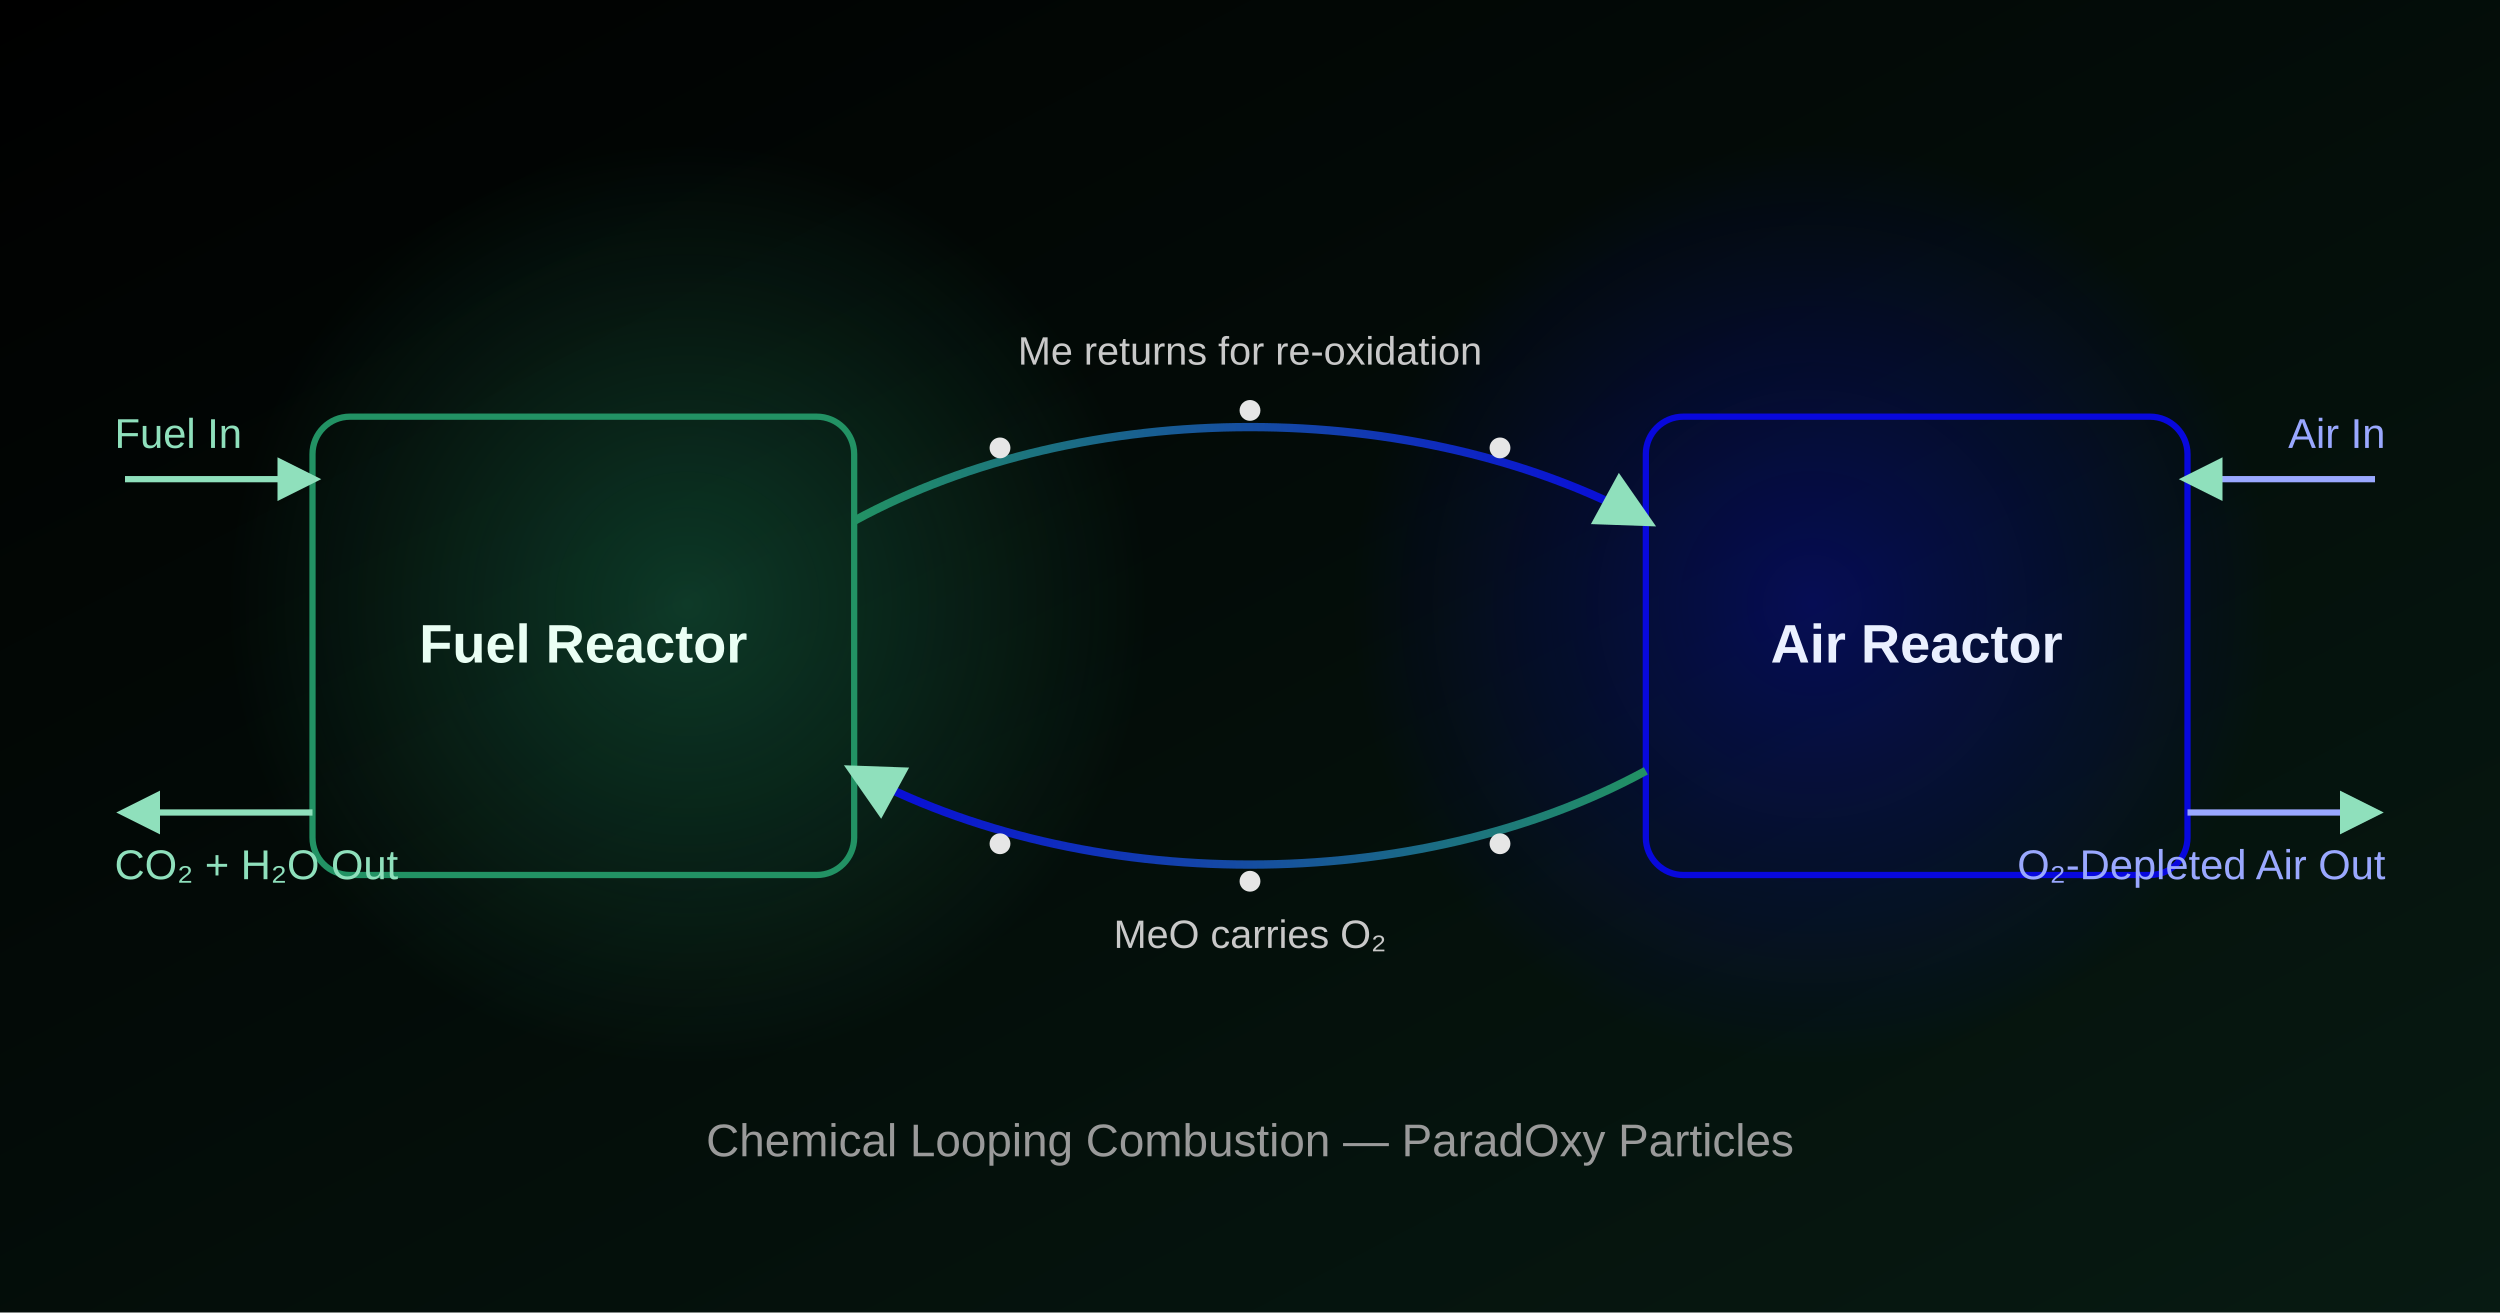
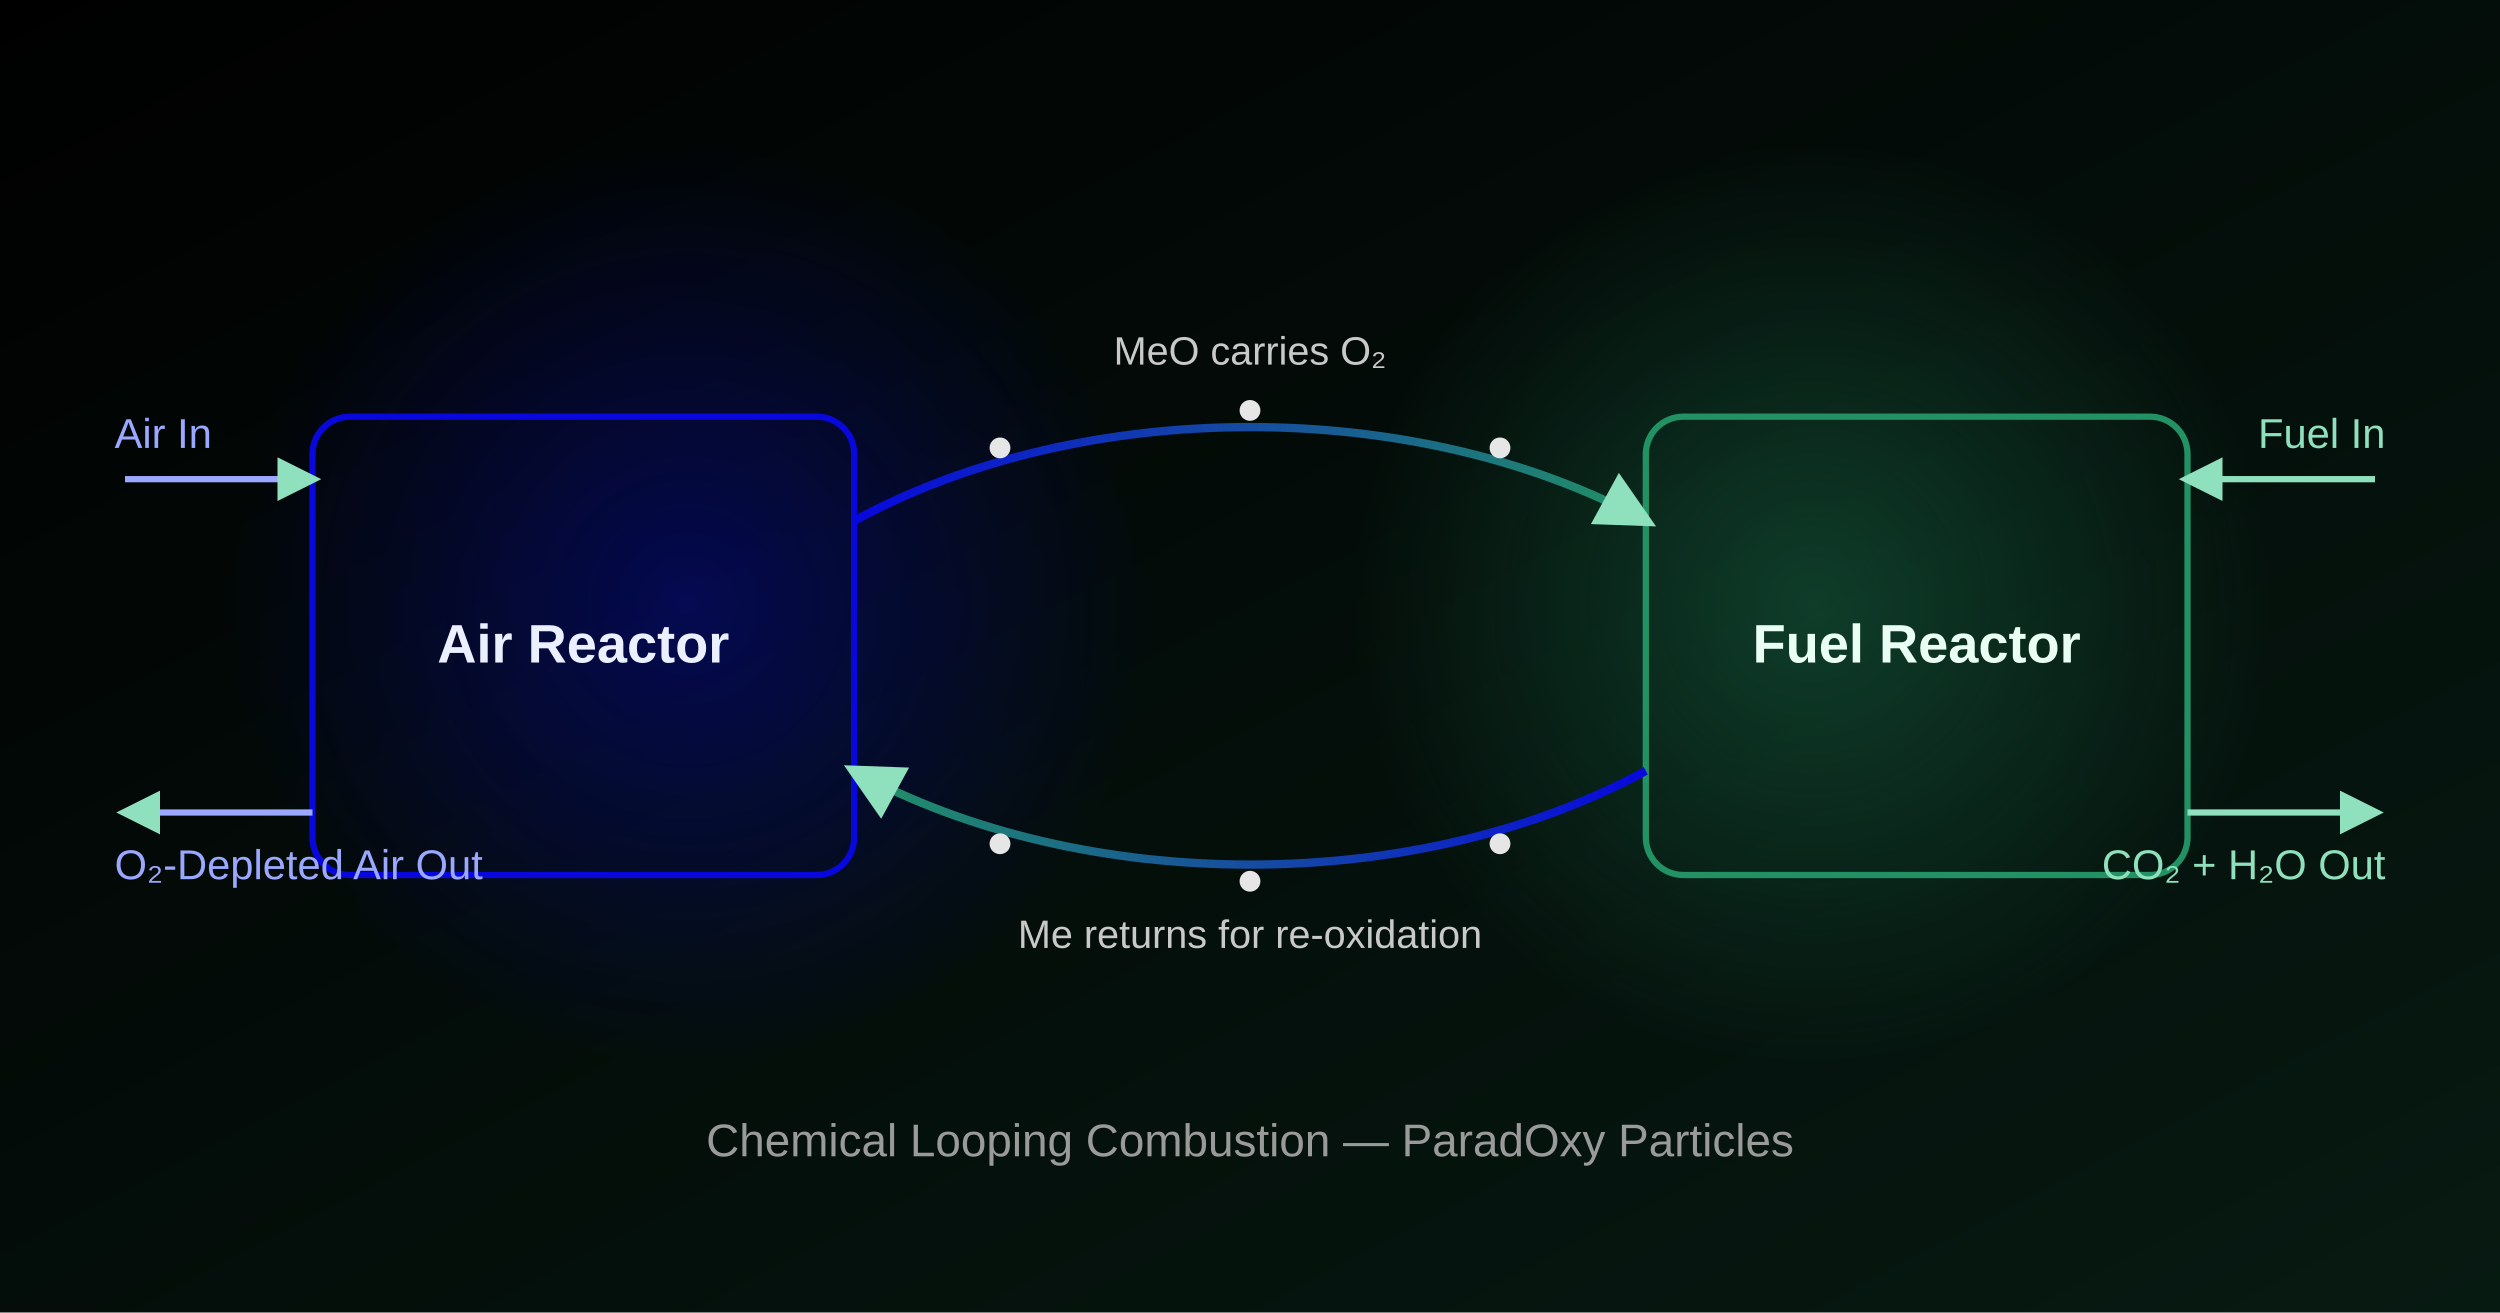
<svg xmlns="http://www.w3.org/2000/svg" viewBox="0 0 1200 630" width="1200" height="630">
  <defs>
    <linearGradient id="bg1" x1="0%" y1="0%" x2="100%" y2="100%">
      <stop offset="0%" stop-color="#000000" />
      <stop offset="100%" stop-color="#071a12" />
    </linearGradient>
    <linearGradient id="carrier1" x1="0%" y1="0%" x2="100%" y2="0%">
      <stop offset="0%" stop-color="#229264" />
      <stop offset="100%" stop-color="#0808DD" />
    </linearGradient>
    <linearGradient id="carrier1r" x1="0%" y1="0%" x2="100%" y2="0%">
      <stop offset="0%" stop-color="#0808DD" />
      <stop offset="100%" stop-color="#229264" />
    </linearGradient>
    <radialGradient id="glow1" cx="50%" cy="50%" r="50%">
      <stop offset="0%" stop-color="#229264" stop-opacity="0.35" />
      <stop offset="100%" stop-color="#229264" stop-opacity="0" />
    </radialGradient>
    <radialGradient id="glow2" cx="50%" cy="50%" r="50%">
      <stop offset="0%" stop-color="#0808DD" stop-opacity="0.35" />
      <stop offset="100%" stop-color="#0808DD" stop-opacity="0" />
    </radialGradient>
    <marker id="arrow1" viewBox="0 0 10 10" refX="8" refY="5" markerWidth="7" markerHeight="7" orient="auto-start-reverse">
      <path d="M0,0 L10,5 L0,10 z" fill="#8fe0bc" />
    </marker>
  </defs>
  <rect width="1200" height="630" fill="url(#bg1)" />
-   <circle cx="330" cy="290" r="220" fill="url(#glow1)" />
-   <circle cx="870" cy="290" r="220" fill="url(#glow2)" />
-   <rect x="150" y="200" width="260" height="220" rx="18" fill="none" stroke="#229264" stroke-width="3" />
-   <text x="280" y="318" text-anchor="middle" font-family="Arial, sans-serif" font-size="26" font-weight="700" fill="#eafff4">Fuel Reactor</text>
-   <rect x="790" y="200" width="260" height="220" rx="18" fill="none" stroke="#0808DD" stroke-width="3" />
-   <text x="920" y="318" text-anchor="middle" font-family="Arial, sans-serif" font-size="26" font-weight="700" fill="#eaf0ff">Air Reactor</text>
-   <line x1="60" y1="230" x2="150" y2="230" stroke="#8fe0bc" stroke-width="3" marker-end="url(#arrow1)" />
-   <text x="55" y="215" text-anchor="start" font-family="Arial, sans-serif" font-size="20" fill="#8fe0bc">Fuel In</text>
-   <line x1="150" y1="390" x2="60" y2="390" stroke="#8fe0bc" stroke-width="3" marker-end="url(#arrow1)" />
-   <text x="55" y="422" text-anchor="start" font-family="Arial, sans-serif" font-size="20" fill="#8fe0bc">CO₂ + H₂O Out</text>
-   <line x1="1140" y1="230" x2="1050" y2="230" stroke="#9aa8ff" stroke-width="3" marker-end="url(#arrow1)" />
-   <text x="1145" y="215" text-anchor="end" font-family="Arial, sans-serif" font-size="20" fill="#9aa8ff">Air In</text>
-   <line x1="1050" y1="390" x2="1140" y2="390" stroke="#9aa8ff" stroke-width="3" marker-end="url(#arrow1)" />
-   <text x="1145" y="422" text-anchor="end" font-family="Arial, sans-serif" font-size="20" fill="#9aa8ff">O₂-Depleted Air Out</text>
-   <path d="M 410 250 C 520 190, 680 190, 790 250" fill="none" stroke="url(#carrier1)" stroke-width="4" marker-end="url(#arrow1)" />
-   <path d="M 790 370 C 680 430, 520 430, 410 370" fill="none" stroke="url(#carrier1r)" stroke-width="4" marker-end="url(#arrow1)" />
-   <text x="600" y="175" text-anchor="middle" font-family="Arial, sans-serif" font-size="19" fill="#c9c9c9">Me returns for re-oxidation</text>
-   <text x="600" y="455" text-anchor="middle" font-family="Arial, sans-serif" font-size="19" fill="#c9c9c9">MeO carries O₂</text>
+   <circle cx="330" cy="290" r="220" fill="url(#glow2)" />
+   <circle cx="870" cy="290" r="220" fill="url(#glow1)" />
+   <rect x="150" y="200" width="260" height="220" rx="18" fill="none" stroke="#0808DD" stroke-width="3" />
+   <text x="280" y="318" text-anchor="middle" font-family="Arial, sans-serif" font-size="26" font-weight="700" fill="#eaf0ff">Air Reactor</text>
+   <rect x="790" y="200" width="260" height="220" rx="18" fill="none" stroke="#229264" stroke-width="3" />
+   <text x="920" y="318" text-anchor="middle" font-family="Arial, sans-serif" font-size="26" font-weight="700" fill="#eafff4">Fuel Reactor</text>
+   <line x1="60" y1="230" x2="150" y2="230" stroke="#9aa8ff" stroke-width="3" marker-end="url(#arrow1)" />
+   <text x="55" y="215" text-anchor="start" font-family="Arial, sans-serif" font-size="20" fill="#9aa8ff">Air In</text>
+   <line x1="150" y1="390" x2="60" y2="390" stroke="#9aa8ff" stroke-width="3" marker-end="url(#arrow1)" />
+   <text x="55" y="422" text-anchor="start" font-family="Arial, sans-serif" font-size="20" fill="#9aa8ff">O₂-Depleted Air Out</text>
+   <line x1="1140" y1="230" x2="1050" y2="230" stroke="#8fe0bc" stroke-width="3" marker-end="url(#arrow1)" />
+   <text x="1145" y="215" text-anchor="end" font-family="Arial, sans-serif" font-size="20" fill="#8fe0bc">Fuel In</text>
+   <line x1="1050" y1="390" x2="1140" y2="390" stroke="#8fe0bc" stroke-width="3" marker-end="url(#arrow1)" />
+   <text x="1145" y="422" text-anchor="end" font-family="Arial, sans-serif" font-size="20" fill="#8fe0bc">CO₂ + H₂O Out</text>
+   <path d="M 410 250 C 520 190, 680 190, 790 250" fill="none" stroke="url(#carrier1r)" stroke-width="4" marker-end="url(#arrow1)" />
+   <path d="M 790 370 C 680 430, 520 430, 410 370" fill="none" stroke="url(#carrier1)" stroke-width="4" marker-end="url(#arrow1)" />
+   <text x="600" y="175" text-anchor="middle" font-family="Arial, sans-serif" font-size="19" fill="#c9c9c9">MeO carries O₂</text>
+   <text x="600" y="455" text-anchor="middle" font-family="Arial, sans-serif" font-size="19" fill="#c9c9c9">Me returns for re-oxidation</text>
  <g fill="#e6e6e6">
    <circle cx="480" cy="215" r="5" />
    <circle cx="600" cy="197" r="5" />
    <circle cx="720" cy="215" r="5" />
    <circle cx="480" cy="405" r="5" />
    <circle cx="600" cy="423" r="5" />
    <circle cx="720" cy="405" r="5" />
  </g>
  <text x="600" y="555" text-anchor="middle" font-family="Arial, sans-serif" font-size="22" fill="#9a9a9a">Chemical Looping Combustion — ParadOxy Particles</text>
</svg>
